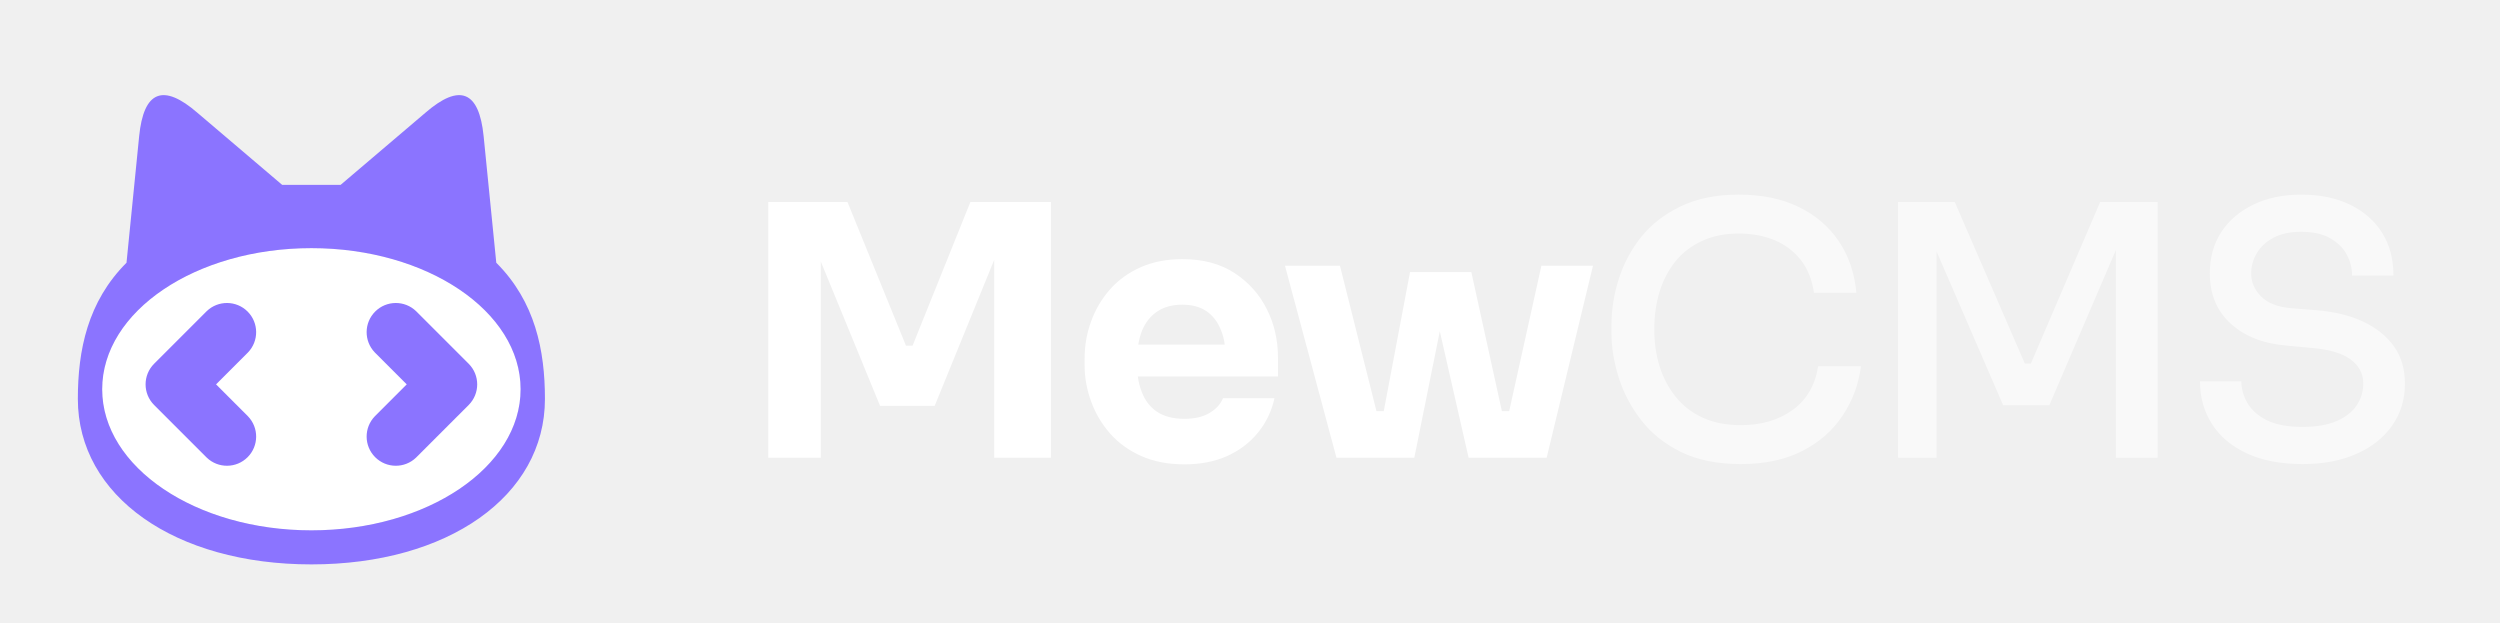
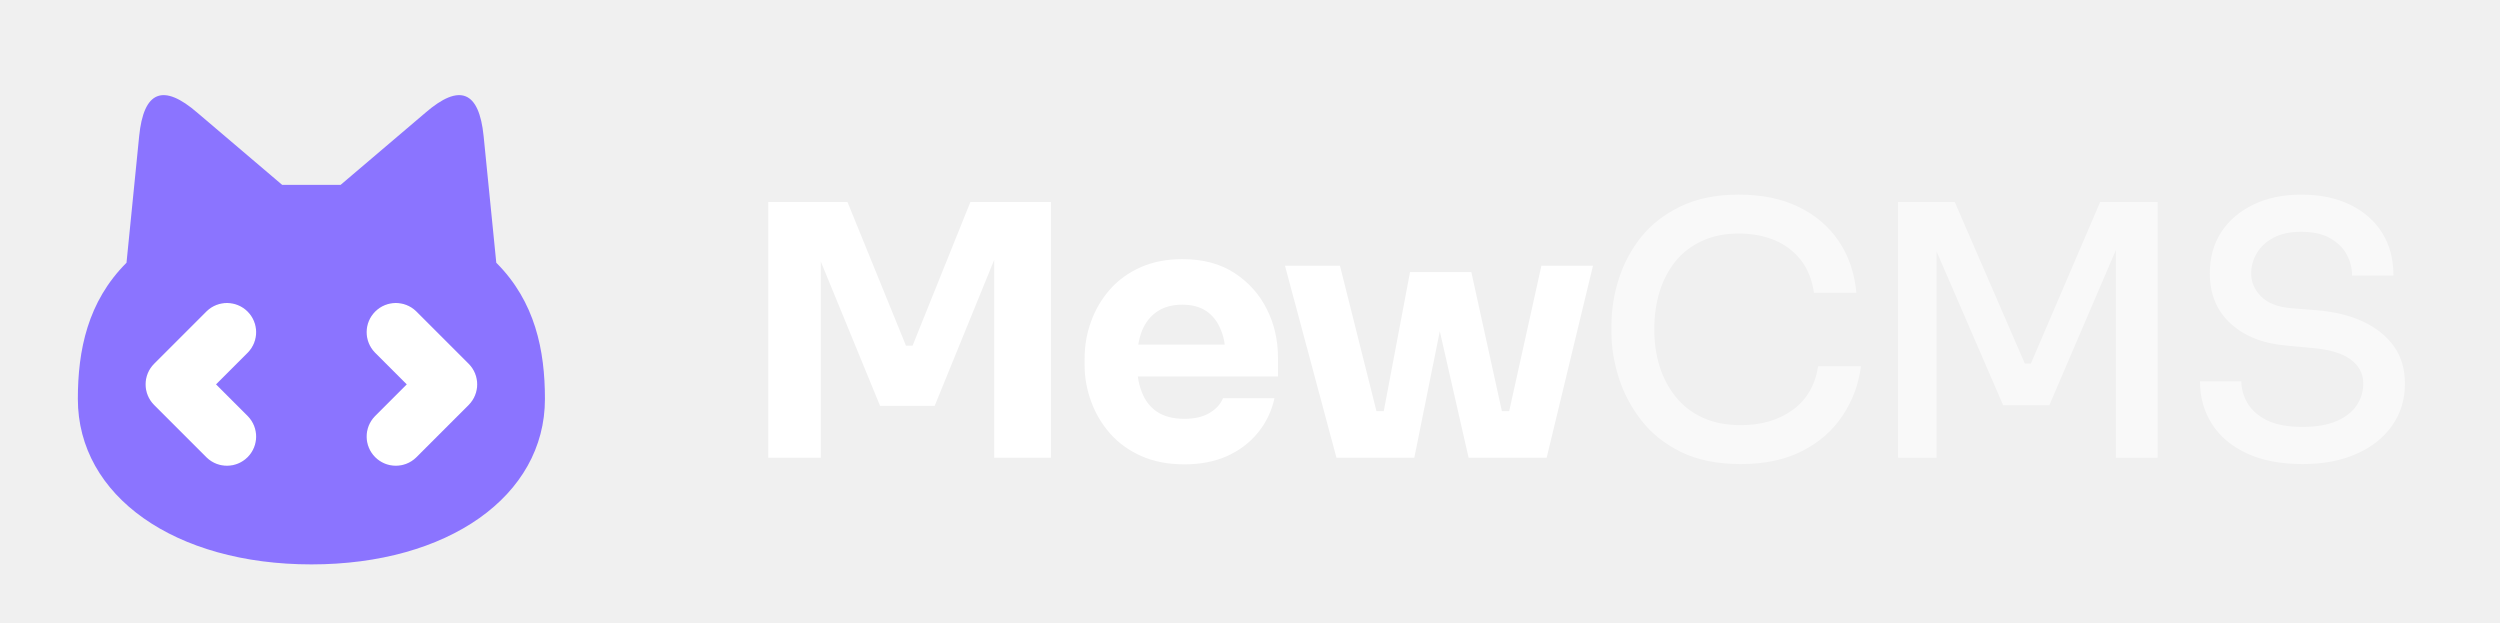
<svg xmlns="http://www.w3.org/2000/svg" width="256.91" height="64" viewBox="0 0 256.91 64" role="img">
-   <path fill="#FFFFFF" d="M10.5 40A21.5 14.5 0 0 1 53.5 40A21.5 14.5 0 0 1 10.5 40Z" />
-   <path fill="#8B74FF" fill-rule="evenodd" d="M13 27L14.3 14Q15 7 20.3 11.6L29 19H35L43.7 11.6Q49 7 49.7 14L51 27C55 31 56 36 56 41C56 51 46 58 32 58C18 58 8 51 8 41C8 36 9 31 13 27ZM10.5 40A21.5 14.5 0 0 1 53.5 40A21.5 14.5 0 0 1 10.5 40ZM25.481 36.221L22.203 39.5L25.481 42.779A3 3 0 0 1 21.239 47.021L15.839 41.621A3 3 0 0 1 15.839 37.379L21.239 31.979A3 3 0 0 1 25.481 36.221ZM38.519 36.221L41.797 39.5L38.519 42.779A3 3 0 0 0 42.761 47.021L48.161 41.621A3 3 0 0 0 48.161 37.379L42.761 31.979A3 3 0 0 0 38.519 36.221Z" />
+   <path fill="#FFFFFF" d="M25.481 36.221L22.203 39.5L25.481 42.779A3 3 0 0 1 21.239 47.021L15.839 41.621A3 3 0 0 1 15.839 37.379L21.239 31.979A3 3 0 0 1 25.481 36.221ZM38.519 36.221L41.797 39.5L38.519 42.779A3 3 0 0 0 42.761 47.021L48.161 41.621A3 3 0 0 0 48.161 37.379L42.761 31.979A3 3 0 0 0 38.519 36.221Z" />
+   <path fill="#8B74FF" fill-rule="evenodd" d="M13 27L14.3 14Q15 7 20.3 11.6L29 19H35L43.7 11.6Q49 7 49.7 14L51 27C55 31 56 36 56 41C56 51 46 58 32 58C18 58 8 51 8 41C8 36 9 31 13 27ZM25.481 36.221L22.203 39.5L25.481 42.779A3 3 0 0 1 21.239 47.021L15.839 41.621A3 3 0 0 1 15.839 37.379L21.239 31.979A3 3 0 0 1 25.481 36.221ZM38.519 36.221L41.797 39.5L38.519 42.779A3 3 0 0 0 42.761 47.021L48.161 41.621A3 3 0 0 0 48.161 37.379L42.761 31.979A3 3 0 0 0 38.519 36.221Z" />
  <path fill="#FFFFFF" d="M78.95 47.04V20.76H87.09L93.1 35.52H93.78L99.72 20.76H108V47.04H102.17V26.7L96.05 41.71H90.44L84.35 26.88V47.04ZM121.72 47.72Q119.2 47.72 117.27 46.86Q115.35 46 114.07 44.54Q112.79 43.08 112.13 41.26Q111.46 39.44 111.46 37.54V36.82Q111.46 34.84 112.13 33.02Q112.79 31.2 114.05 29.76Q115.31 28.32 117.2 27.47Q119.09 26.63 121.5 26.63Q124.67 26.63 126.85 28.05Q129.03 29.47 130.18 31.76Q131.33 34.04 131.33 36.74V38.69H116.93Q117.04 39.55 117.33 40.27Q117.83 41.6 118.91 42.32Q119.99 43.04 121.72 43.04Q123.3 43.04 124.31 42.43Q125.32 41.82 125.68 40.92H130.97Q130.54 42.9 129.28 44.45Q128.02 46 126.11 46.86Q124.2 47.72 121.72 47.72ZM116.97 35.41H125.86Q125.75 34.58 125.46 33.9Q124.96 32.64 123.97 31.97Q122.98 31.31 121.5 31.31Q119.99 31.31 118.95 31.99Q117.9 32.68 117.36 33.97Q117.11 34.62 116.97 35.41ZM137.34 47.04 132.05 27.31H137.7L141.45 42.25H142.2L144.9 27.96H151.2L154.34 42.25H155.09L158.4 27.31H163.7L158.94 47.04H150.92L147.96 34.04L145.34 47.04Z" />
  <path fill="#FFFFFF" fill-opacity="0.6" d="M178.89 47.69Q175.29 47.69 172.75 46.45Q170.21 45.2 168.65 43.17Q167.08 41.14 166.34 38.78Q165.6 36.42 165.6 34.22V33.43Q165.6 31.02 166.36 28.64Q167.12 26.27 168.68 24.32Q170.25 22.38 172.75 21.19Q175.25 20 178.67 20Q182.24 20 184.83 21.26Q187.42 22.52 188.95 24.77Q190.48 27.02 190.77 30.08H186.41Q186.12 28.07 185.06 26.72Q184 25.37 182.36 24.68Q180.72 24 178.67 24Q176.55 24 174.91 24.76Q173.27 25.51 172.19 26.84Q171.11 28.18 170.55 29.96Q170 31.74 170 33.86Q170 35.88 170.55 37.66Q171.11 39.44 172.23 40.81Q173.34 42.18 175.02 42.94Q176.69 43.69 178.89 43.69Q182.06 43.69 184.22 42.13Q186.38 40.56 186.84 37.64H191.24Q190.88 40.42 189.36 42.7Q187.85 44.99 185.22 46.34Q182.6 47.69 178.89 47.69ZM195.05 47.04V20.76H200.88L208.08 37.36H208.7L215.82 20.76H221.73V47.04H217.44V25.69L210.6 41.64H205.85L199.01 25.84V47.04ZM236.63 47.69Q233.25 47.69 230.89 46.59Q228.53 45.49 227.31 43.57Q226.08 41.64 226.08 39.19H230.33Q230.33 40.31 230.94 41.39Q231.56 42.47 232.92 43.17Q234.29 43.87 236.63 43.87Q238.76 43.87 240.14 43.26Q241.53 42.65 242.19 41.64Q242.86 40.63 242.86 39.41Q242.86 37.9 241.56 36.94Q240.27 35.99 237.68 35.77L235.05 35.52Q231.41 35.23 229.25 33.27Q227.09 31.31 227.09 28.1Q227.09 25.66 228.26 23.86Q229.43 22.06 231.56 21.03Q233.68 20 236.49 20Q239.37 20 241.49 21.03Q243.62 22.06 244.79 23.91Q245.96 25.76 245.96 28.32H241.71Q241.71 27.17 241.15 26.14Q240.59 25.12 239.44 24.47Q238.29 23.82 236.49 23.82Q234.76 23.82 233.63 24.43Q232.49 25.04 231.92 26.02Q231.34 26.99 231.34 28.1Q231.34 29.44 232.35 30.46Q233.36 31.49 235.44 31.67L238.04 31.88Q240.81 32.1 242.84 33.05Q244.88 34.01 246.01 35.59Q247.14 37.18 247.14 39.41Q247.14 41.86 245.83 43.73Q244.52 45.6 242.16 46.64Q239.8 47.69 236.63 47.69Z" />
</svg>
